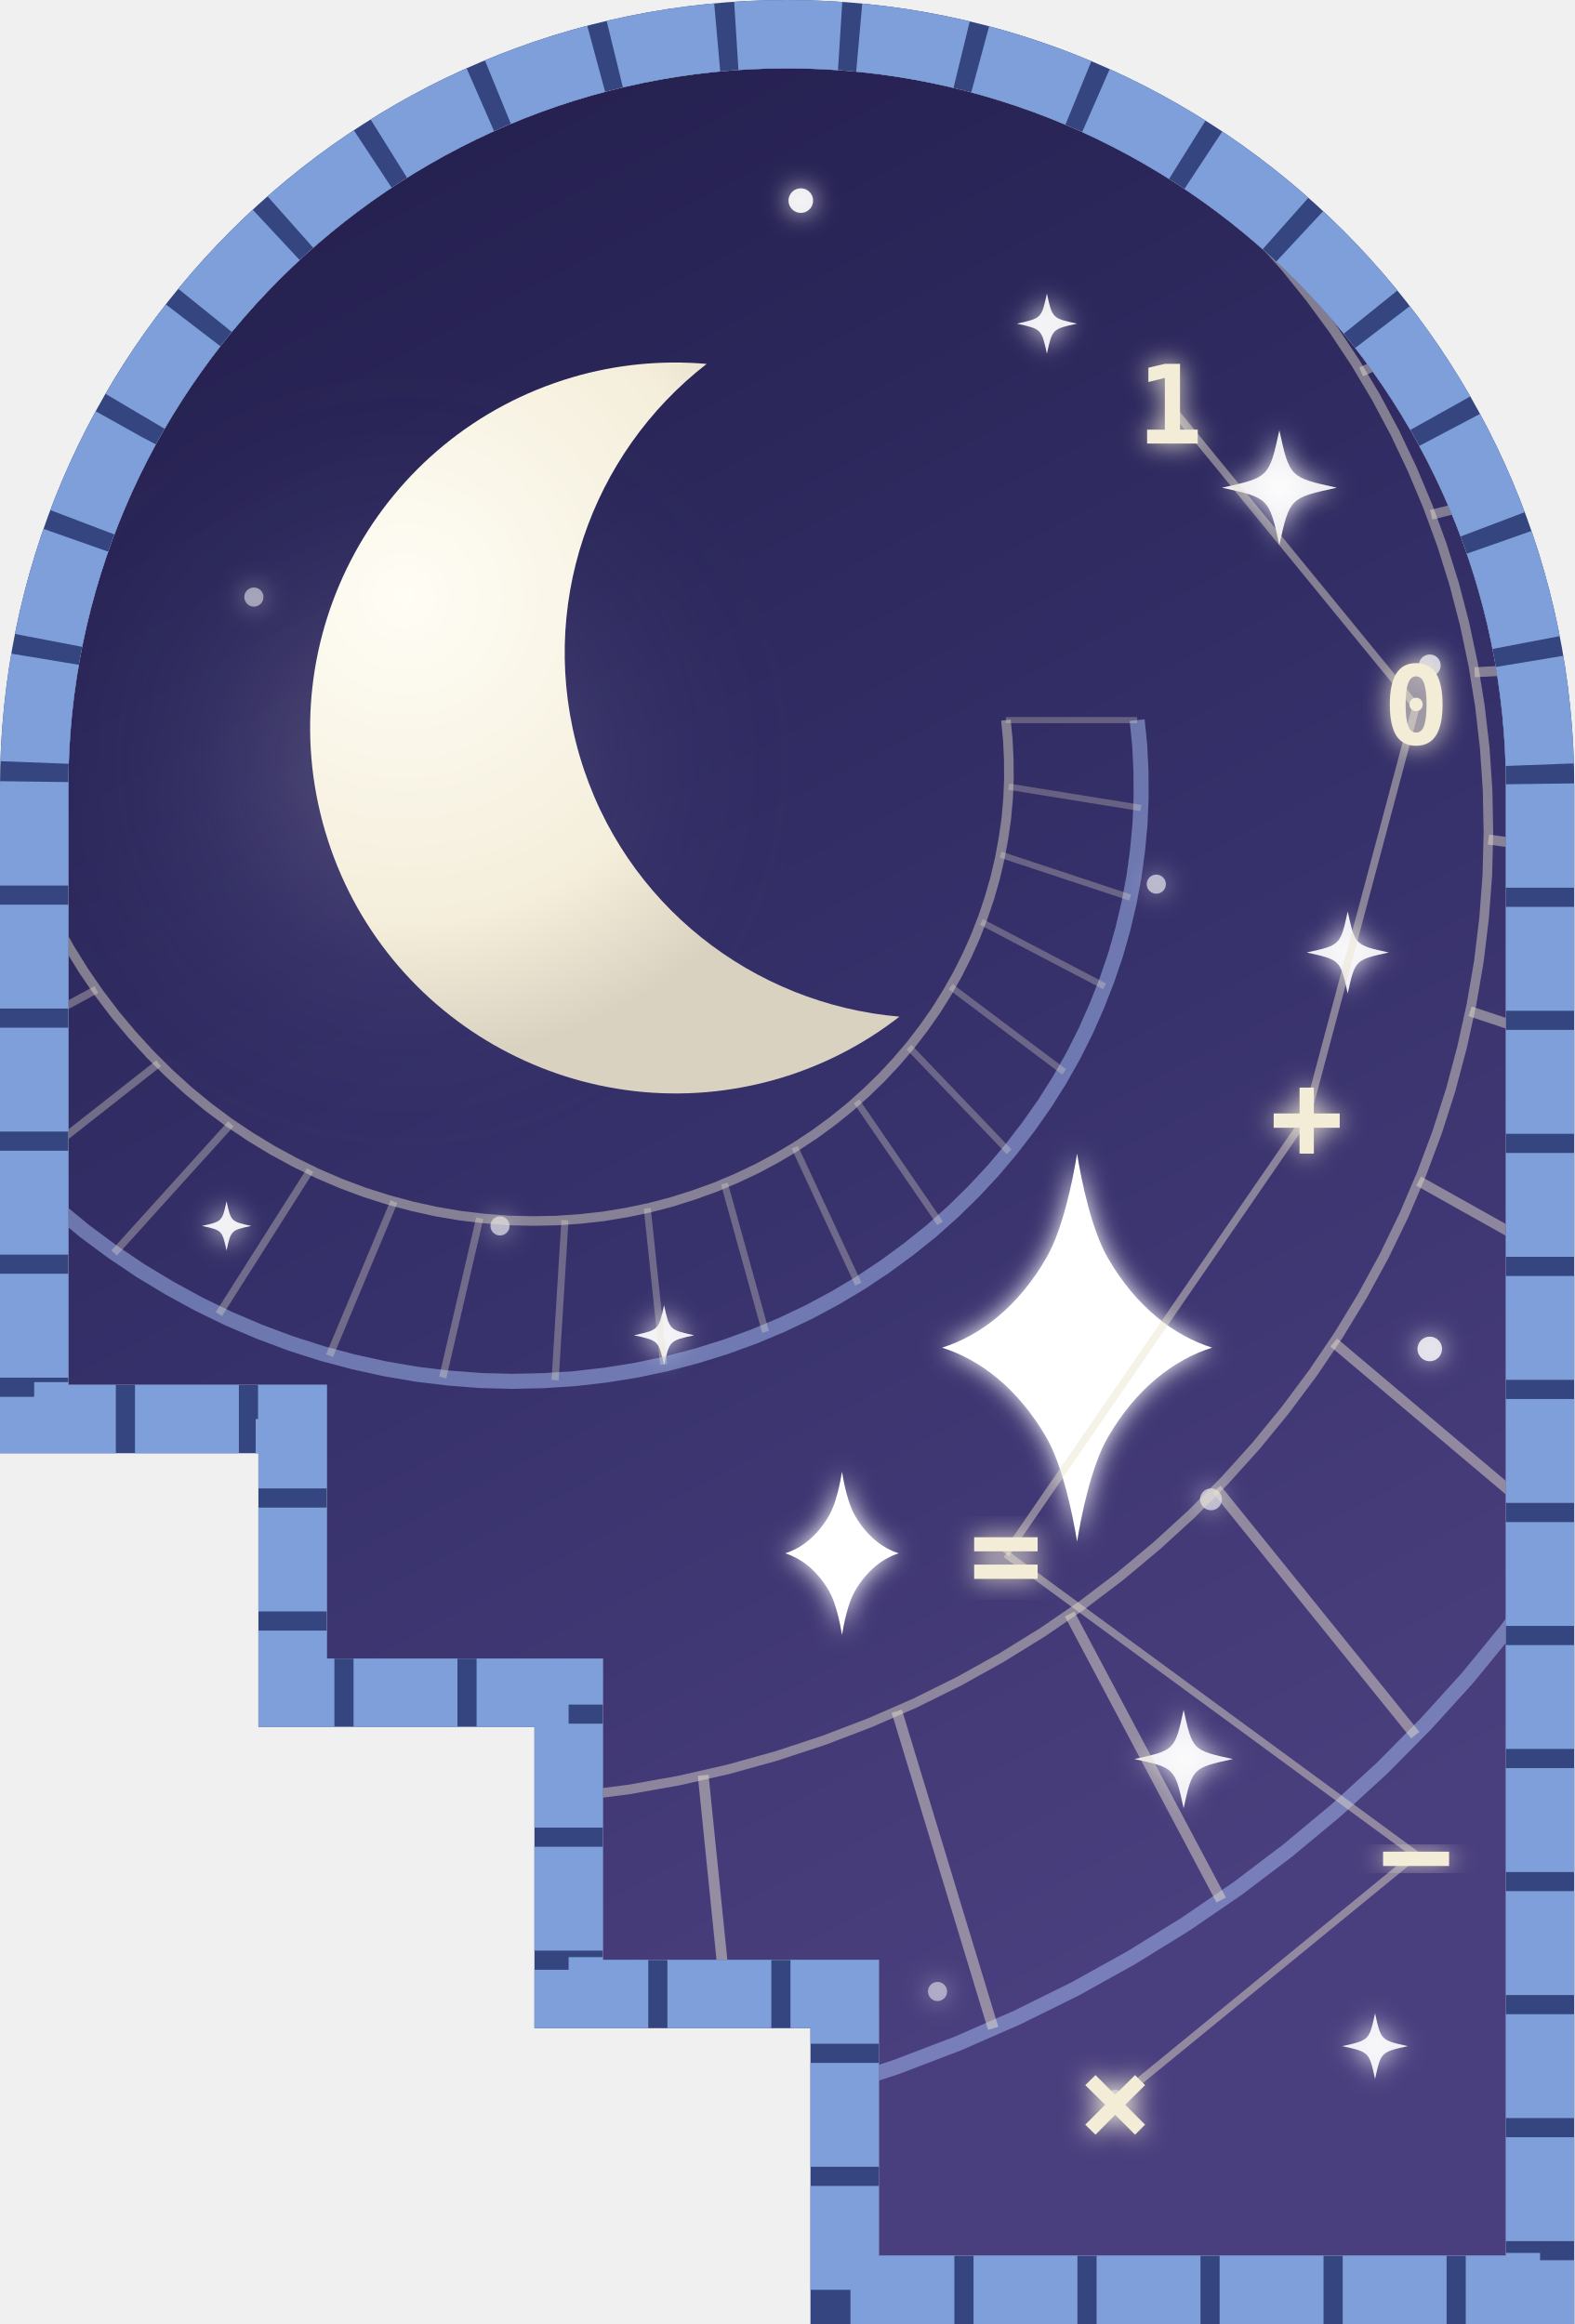
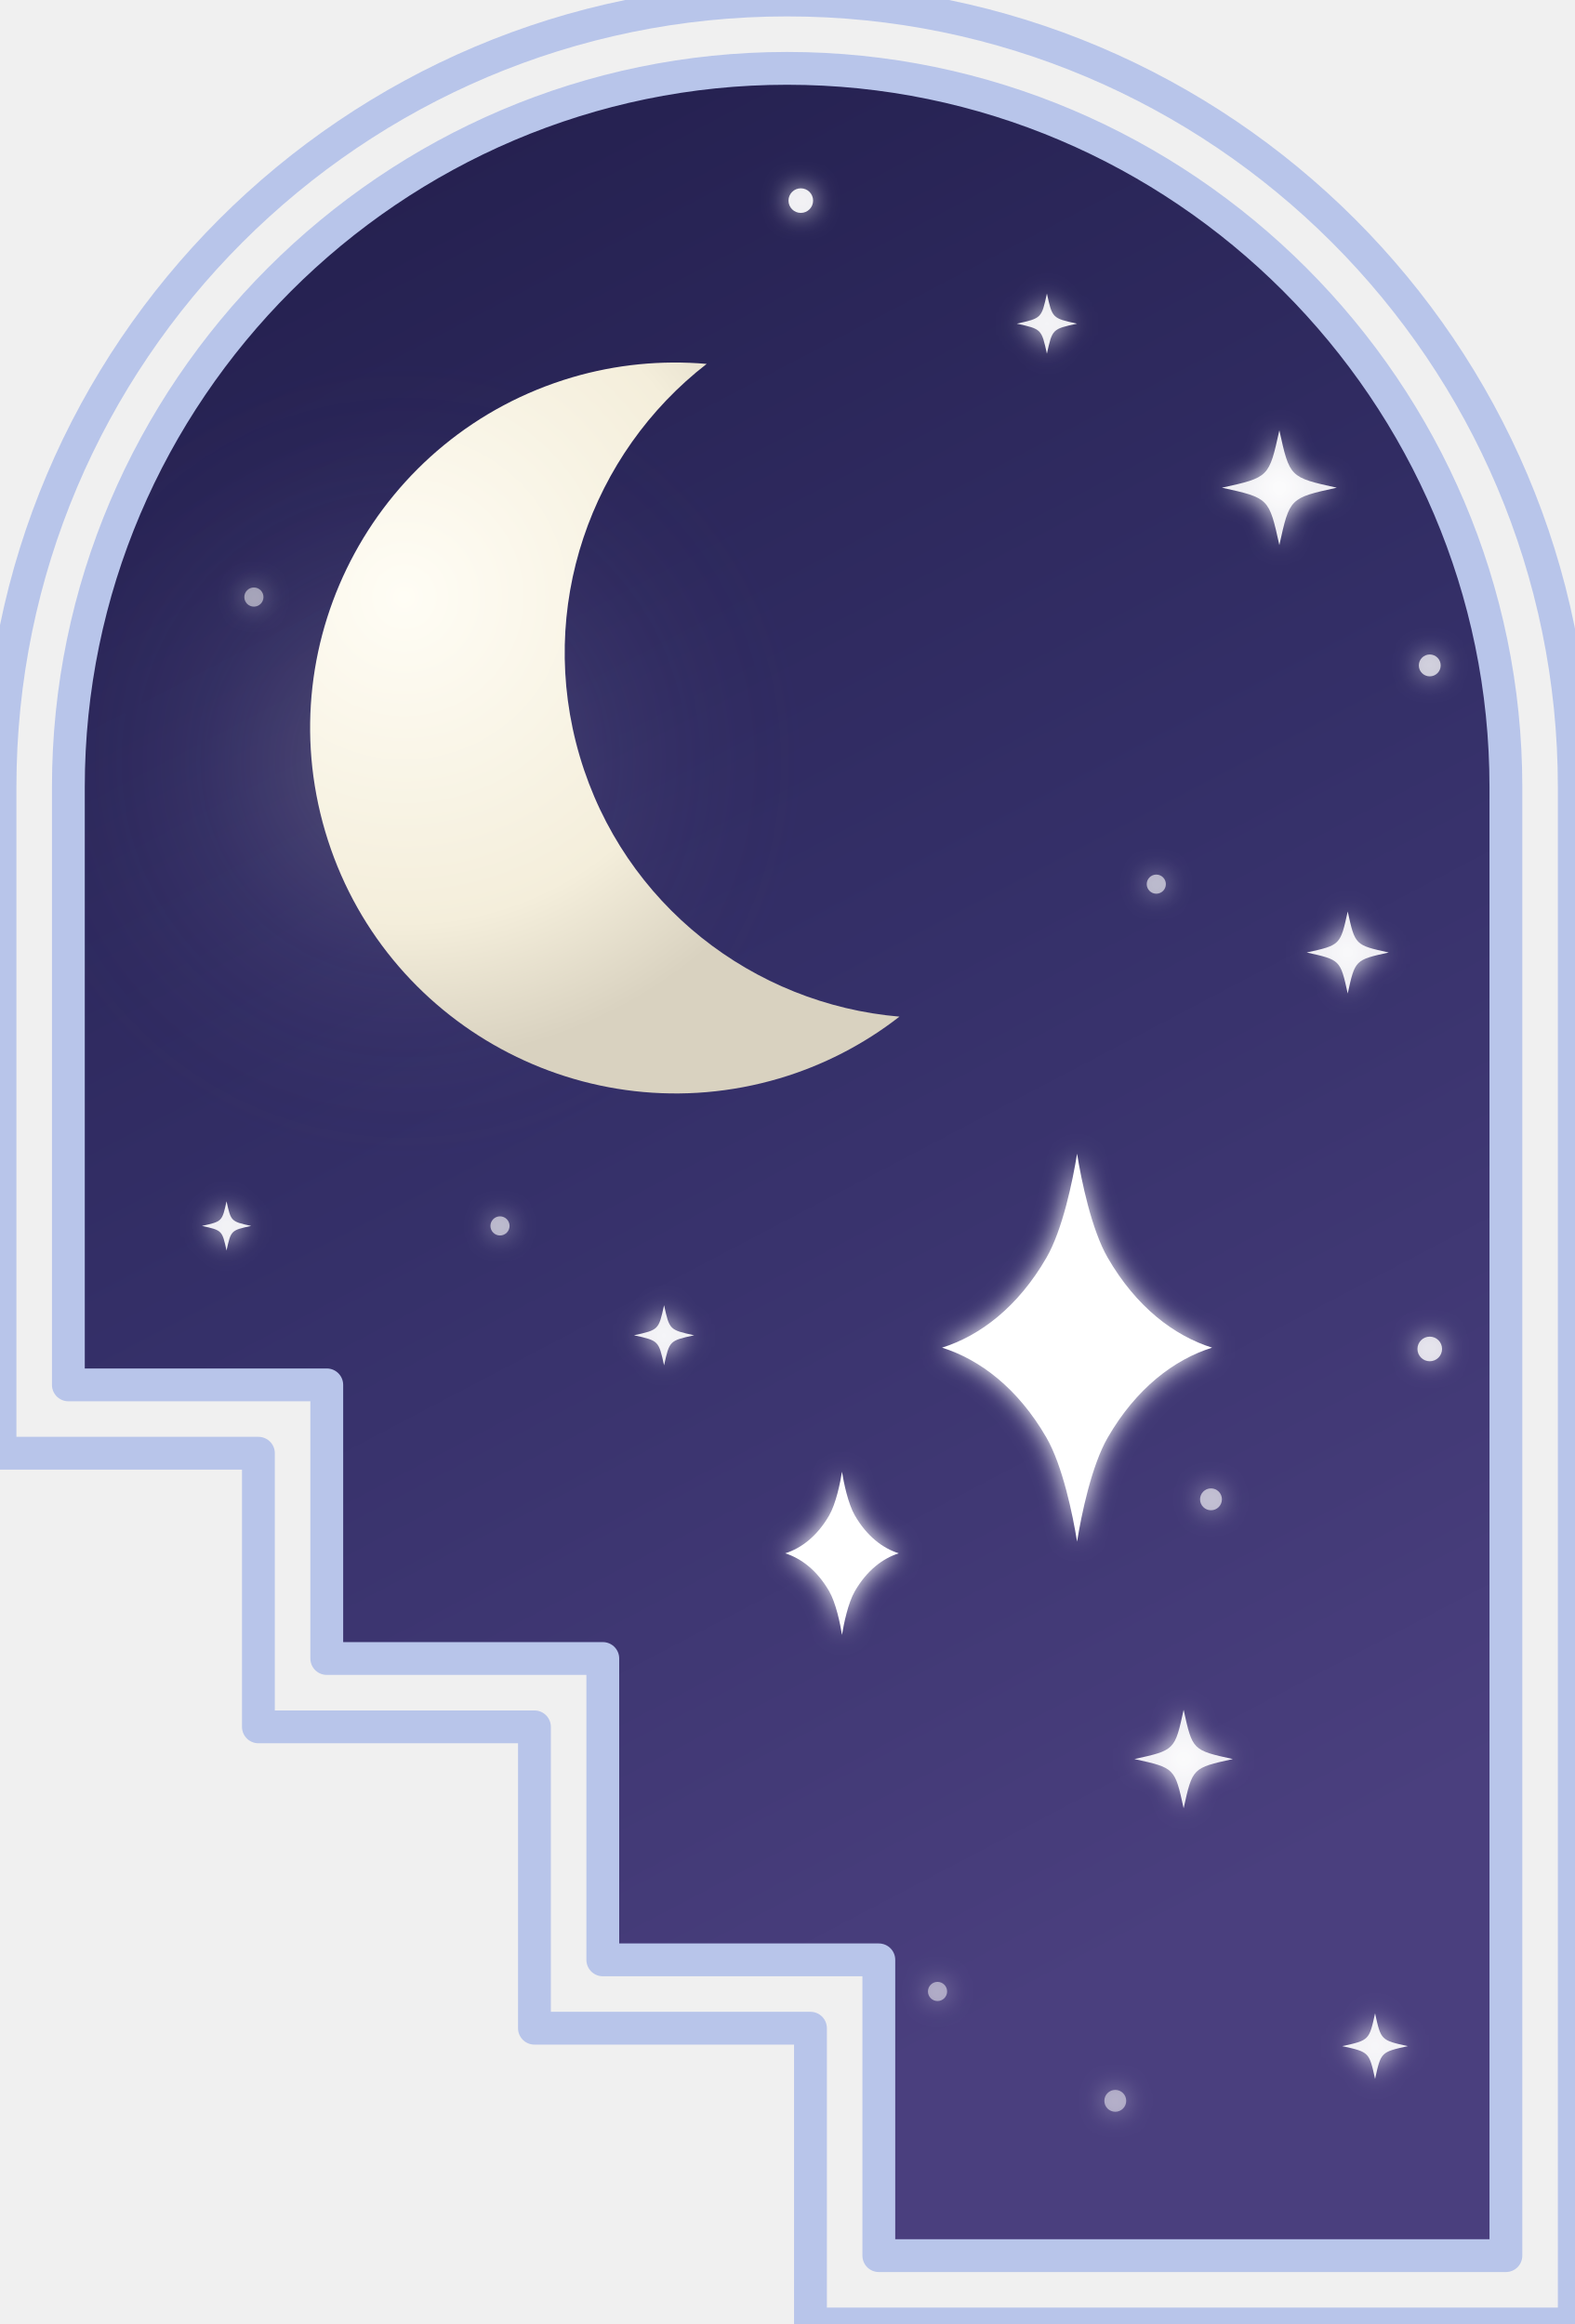
<svg xmlns="http://www.w3.org/2000/svg" viewBox="42.431 14.325 115.138 170">
  <defs>
    <clipPath id="b">
      <path d="M100 19.325c28.913 0 52.569 23.656 52.569 52.57v107.43h-45.862v-21.637H86.519v-22.044H66.33v-20.016H47.431V71.894c0-28.913 23.656-52.569 52.569-52.569m0-5c-31.744 0-57.569 25.826-57.569 57.57v48.733H61.33v20.016h20.189v22.044h20.188v21.637h55.862V71.894c0-31.744-25.825-57.569-57.569-57.569z" />
    </clipPath>
    <clipPath id="w">
      <path d="M100 19.325c-28.913 0-52.569 23.656-52.569 52.569v43.733H66.33v20.016h20.189v22.044h20.189v21.637h45.862V71.894c-.001-28.913-23.657-52.569-52.57-52.569z" />
    </clipPath>
    <linearGradient id="sky" x1="0" y1="0" x2="0.35" y2="1">
      <stop offset="0" stop-color="#211d4a" />
      <stop offset="0.55" stop-color="#353069" />
      <stop offset="1" stop-color="#4a3f7e" />
    </linearGradient>
    <radialGradient id="glow" cx="72" cy="70" r="30" gradientUnits="userSpaceOnUse">
      <stop offset="0" stop-color="#fff6dc" stop-opacity="0.2" />
      <stop offset="0.5" stop-color="#b9b3e6" stop-opacity="0.06" />
      <stop offset="1" stop-color="#353069" stop-opacity="0" />
    </radialGradient>
    <radialGradient id="moonshade" cx="72" cy="58" r="34" gradientUnits="userSpaceOnUse">
      <stop offset="0" stop-color="#fffdf5" />
      <stop offset="0.7" stop-color="#f4eedb" />
      <stop offset="1" stop-color="#d9d2c0" />
    </radialGradient>
    <filter id="glint" x="-50%" y="-50%" width="200%" height="200%">
      <feGaussianBlur stdDeviation="0.9" result="b" />
      <feMerge>
        <feMergeNode in="b" />
        <feMergeNode in="SourceGraphic" />
      </feMerge>
    </filter>
  </defs>
  <path d="M100 19.325c-28.913 0-52.569 23.656-52.569 52.569v43.733H66.33v20.016h20.189v22.044h20.189v21.637h45.862V71.894c-.001-28.913-23.657-52.569-52.57-52.569z" fill="url(#sky)" />
  <g clip-path="url(#w)">
    <circle cx="72" cy="70" r="30" fill="url(#glow)" />
    <g filter="url(#glint)">
      <path d="M136 45.8 C136.756 49.244 136.756 49.244 140.2 50 C136.756 50.756 136.756 50.756 136 54.2 C135.244 50.756 135.244 50.756 131.8 50 C135.244 49.244 135.244 49.244 136 45.8Z" fill="#FFFFFF" opacity="0.9" />
      <path d="M119 35.8 C119.396 37.604 119.396 37.604 121.2 38 C119.396 38.396 119.396 38.396 119 40.2 C118.604 38.396 118.604 38.396 116.8 38 C118.604 37.604 118.604 37.604 119 35.8Z" fill="#FFFFFF" opacity="0.9" />
      <path d="M141 81 C141.54 83.46 141.54 83.46 144 84 C141.54 84.54 141.54 84.54 141 87 C140.46 84.54 140.46 84.54 138 84 C140.46 83.46 140.46 83.46 141 81Z" fill="#FFFFFF" opacity="0.9" />
      <path d="M129 139.4 C129.648 142.352 129.648 142.352 132.6 143 C129.648 143.648 129.648 143.648 129 146.6 C128.352 143.648 128.352 143.648 125.4 143 C128.352 142.352 128.352 142.352 129 139.4Z" fill="#FFFFFF" opacity="0.9" />
      <path d="M143 161.6 C143.432 163.568 143.432 163.568 145.4 164 C143.432 164.432 143.432 164.432 143 166.4 C142.568 164.432 142.568 164.432 140.6 164 C142.568 163.568 142.568 163.568 143 161.6Z" fill="#FFFFFF" opacity="0.9" />
      <path d="M91 109.8 C91.396 111.604 91.396 111.604 93.2 112 C91.396 112.396 91.396 112.396 91 114.2 C90.604 112.396 90.604 112.396 88.8 112 C90.604 111.604 90.604 111.604 91 109.8Z" fill="#FFFFFF" opacity="0.9" />
      <path d="M59 102.2 C59.324 103.676 59.324 103.676 60.8 104 C59.324 104.324 59.324 104.324 59 105.8 C58.676 104.324 58.676 104.324 57.2 104 C58.676 103.676 58.676 103.676 59 102.2Z" fill="#FFFFFF" opacity="0.9" />
      <circle cx="101" cy="29" r="0.9" fill="#FFFFFF" opacity="0.9" />
      <circle cx="131" cy="124" r="0.8" fill="#FFFFFF" opacity="0.6" />
      <circle cx="147" cy="113" r="0.9" fill="#FFFFFF" opacity="0.8" />
      <circle cx="124" cy="168" r="0.8" fill="#FFFFFF" opacity="0.5" />
      <circle cx="79" cy="104" r="0.7" fill="#FFFFFF" opacity="0.6" />
      <circle cx="111" cy="160" r="0.7" fill="#FFFFFF" opacity="0.5" />
      <circle cx="147" cy="63" r="0.8" fill="#FFFFFF" opacity="0.7" />
      <circle cx="61" cy="58" r="0.7" fill="#FFFFFF" opacity="0.5" />
      <circle cx="127" cy="79" r="0.7" fill="#FFFFFF" opacity="0.6" />
      <path d="M104.954 125.181c-.497-.861-.807-2.366-.941-3.198-.134.832-.444 2.337-.941 3.198-.877 1.519-2.045 2.403-3.211 2.769 1.166.366 2.334 1.25 3.211 2.769.497.861.807 2.366.941 3.198.134-.832.444-2.337.941-3.198.877-1.519 2.045-2.403 3.211-2.769-1.166-.366-2.334-1.25-3.211-2.769z" fill="#FFFFFF" />
      <path d="M123.444 106.322c-1.182-2.048-1.92-5.627-2.238-7.604-.319 1.978-1.056 5.557-2.239 7.604-2.085 3.612-4.862 5.713-7.636 6.584 2.773.871 5.551 2.972 7.636 6.584 1.182 2.048 1.92 5.627 2.239 7.604.319-1.978 1.056-5.557 2.238-7.604 2.085-3.612 4.862-5.713 7.636-6.584-2.774-.871-5.551-2.973-7.636-6.584z" fill="#FFFFFF" />
    </g>
  </g>
-   <g clip-path="url(#w)">
-     <polyline points="116.00,67.00 116.14,68.42 116.21,69.86 116.22,71.30 116.16,72.75 116.03,74.21 115.82,75.66 115.55,77.12 115.21,78.57 114.80,80.00 114.32,81.43 113.77,82.84 113.15,84.23 112.46,85.60 111.70,86.94 110.88,88.25 109.99,89.52 109.03,90.77 108.01,91.97 106.93,93.13 105.79,94.24 104.59,95.31 103.34,96.32 102.03,97.28 100.67,98.18 99.26,99.02 97.81,99.80 96.31,100.51 94.77,101.16 93.19,101.73 91.58,102.24 89.94,102.67 88.27,103.02 86.57,103.30 84.85,103.49 83.12,103.61 81.37,103.64 79.61,103.60 77.85,103.46 76.08,103.25 74.32,102.95 72.56,102.56 70.81,102.09 69.08,101.54 67.37,100.90 65.67,100.17 64.01,99.36 62.37,98.47 60.77,97.50 59.20,96.45 57.68,95.32 56.21,94.11 54.79,92.82 53.42,91.46 52.11,90.03 50.86,88.54 49.67,86.97 48.55,85.34 47.51,83.66 46.54,81.91 45.65,80.11 44.84,78.26 44.11,76.36 43.47,74.42 42.92,72.44 42.47,70.43 42.10,68.38 41.83,66.31 41.65,64.21 41.58,62.10 41.60,59.97 41.73,57.83 41.96,55.69 42.29,53.55 42.72,51.42 43.26,49.29 43.89,47.19 44.64,45.10 45.48,43.04 46.43,41.01 47.47,39.01 48.62,37.05 49.86,35.14 51.20,33.28 52.64,31.47 54.17,29.73 55.78,28.04 57.49,26.43 59.28,24.89 61.15,23.43 63.09,22.05 65.12,20.75 67.21,19.54 69.37,18.43 71.59,17.42 73.88,16.50 76.21,15.69 78.60,14.99 81.03,14.39 83.50,13.91 86.00,13.55 88.53,13.30 91.09,13.16 93.66,13.15 96.25,13.27 98.84,13.50 101.44,13.86 104.03,14.34 106.61,14.95 109.17,15.68 111.71,16.54 114.22,17.52 116.70,18.63 119.13,19.86 121.52,21.21 123.86,22.67 126.13,24.26 128.35,25.96 130.49,27.78 132.56,29.70 134.54,31.73 136.44,33.87 138.24,36.10 139.95,38.43 141.56,40.86 143.06,43.37 144.44,45.96 145.71,48.63 146.86,51.37 147.89,54.18 148.79,57.06 149.55,59.98 150.18,62.96 150.67,65.98 151.02,69.04 151.23,72.13 151.29,75.25 151.21,78.38 150.97,81.52 150.59,84.67 150.05,87.81 149.36,90.94 148.53,94.06 147.54,97.15 146.40,100.20 145.11,103.22 143.67,106.19 142.08,109.11 140.35,111.96 138.47,114.74 136.45,117.45 134.30,120.08 132.01,122.62 129.59,125.06 127.04,127.39 124.37,129.62 121.59,131.73 118.69,133.72 115.68,135.58 112.57,137.31 109.36,138.90 106.06,140.34 102.68,141.63 99.22,142.77 95.70,143.75 92.10,144.57 88.46,145.22 84.76,145.70 81.03,146.01 77.26,146.15 73.47,146.10 69.66,145.88 65.85,145.48 62.04,144.89 58.24,144.12 54.45,143.16 50.70,142.02 46.98,140.70 43.30,139.20 39.68,137.51 36.12,135.65 32.64,133.61 29.23,131.39 25.92,129.00 22.70,126.44 19.59,123.72 16.59,120.84 13.71,117.80 10.97,114.62 8.36,111.28 5.90,107.81 3.59,104.21 1.44,100.48 -0.54,96.63 -2.35,92.67 -3.98,88.60 -5.42,84.44 -6.67,80.19 -7.73,75.86 -8.59,71.46 -9.24,67.00 -9.69,62.49 -9.92,57.93 -9.94,53.35 -9.74,48.74 -9.33,44.11 -8.69,39.49 -7.83,34.88 -6.74,30.28 -5.44,25.71 -3.91,21.19 -2.16,16.71 -0.19,12.30 2.00,7.96 4.40,3.71 7.02,-0.45 9.85,-4.51 12.88,-8.45 16.11,-12.27 19.54,-15.95 23.16,-19.49 26.97,-22.87 30.95,-26.09 35.10,-29.13 39.42,-31.99 43.89,-34.66 48.51,-37.13 53.27,-39.40 58.16,-41.45 63.16,-43.27 68.28,-44.87 73.50,-46.23 78.81,-47.35 84.19,-48.23 89.64,-48.86 95.15,-49.22 100.70,-49.33 106.28,-49.18 111.88,-48.76 117.48,-48.08 123.08,-47.13" fill="none" stroke="#E9E2CC" stroke-width="0.7" opacity="0.45" />
-     <polyline points="125.60,67.00 125.79,68.88 125.88,70.77 125.89,72.68 125.81,74.59 125.63,76.52 125.37,78.44 125.01,80.36 124.56,82.27 124.02,84.17 123.38,86.05 122.65,87.91 121.84,89.74 120.93,91.55 119.93,93.32 118.84,95.05 117.66,96.73 116.40,98.37 115.06,99.96 113.63,101.49 112.13,102.96 110.55,104.37 108.89,105.70 107.16,106.97 105.37,108.16 103.51,109.27 101.59,110.30 99.61,111.24 97.58,112.09 95.49,112.85 93.37,113.51 91.20,114.08 88.99,114.55 86.75,114.91 84.49,115.17 82.20,115.32 79.89,115.37 77.57,115.31 75.24,115.13 72.91,114.85 70.58,114.45 68.26,113.94 65.95,113.32 63.67,112.59 61.40,111.74 59.17,110.79 56.97,109.72 54.81,108.54 52.69,107.26 50.63,105.87 48.62,104.38 46.68,102.78 44.80,101.09 42.99,99.29 41.26,97.41 39.61,95.43 38.05,93.36 36.57,91.21 35.19,88.99 33.91,86.68 32.74,84.31 31.67,81.86 30.71,79.36 29.87,76.80 29.14,74.18 28.53,71.52 28.05,68.82 27.69,66.08 27.46,63.32 27.37,60.53 27.40,57.72 27.56,54.90 27.86,52.07 28.30,49.25 28.87,46.43 29.58,43.63 30.42,40.85 31.40,38.09 32.51,35.37 33.76,32.69 35.14,30.05 36.66,27.47 38.30,24.95 40.07,22.49 41.96,20.11 43.98,17.80 46.11,15.58 48.36,13.45 50.72,11.41 53.19,9.48 55.76,7.66 58.43,5.95 61.20,4.36 64.05,2.89 66.99,1.55 70.00,0.34 73.08,-0.73 76.23,-1.66 79.44,-2.44 82.70,-3.07 86.00,-3.56 89.34,-3.89 92.72,-4.06 96.12,-4.08 99.53,-3.93 102.95,-3.62 106.38,-3.15 109.80,-2.51 113.20,-1.71 116.59,-0.74 119.94,0.39 123.25,1.69 126.52,3.15 129.74,4.77 132.89,6.55 135.97,8.49 138.98,10.58 141.90,12.83 144.73,15.23 147.45,17.77 150.07,20.45 152.58,23.27 154.96,26.22 157.22,29.29 159.34,32.49 161.32,35.80 163.15,39.23 164.82,42.75 166.34,46.37 167.69,50.08 168.88,53.87 169.89,57.74 170.72,61.67 171.37,65.66 171.83,69.70 172.10,73.78 172.18,77.89 172.07,82.02 171.76,86.17 171.25,90.32 170.55,94.47 169.64,98.61 168.54,102.72 167.23,106.79 165.72,110.83 164.02,114.81 162.12,118.73 160.02,122.58 157.74,126.35 155.26,130.02 152.60,133.60 149.76,137.07 146.73,140.41 143.54,143.64 140.18,146.72 136.65,149.66 132.97,152.45 129.15,155.07 125.17,157.53 121.07,159.81 116.84,161.90 112.48,163.81 108.02,165.51 103.46,167.02 98.80,168.31 94.06,169.39 89.24,170.25 84.37,170.89 79.44,171.30 74.47,171.48 69.46,171.42 64.44,171.12 59.40,170.59 54.37,169.81 49.35,168.79 44.36,167.53 39.40,166.03 34.49,164.29 29.64,162.30 24.86,160.08 20.16,157.61 15.56,154.92 11.07,151.99 6.69,148.84 2.44,145.47 -1.67,141.87 -5.62,138.07 -9.42,134.06 -13.04,129.85 -16.48,125.46 -19.73,120.87 -22.78,116.12 -25.61,111.19 -28.23,106.11 -30.62,100.88 -32.77,95.51 -34.67,90.02 -36.33,84.41 -37.73,78.70 -38.86,72.89 -39.72,67.00 -40.31,61.04 -40.62,55.03 -40.64,48.98 -40.38,42.89 -39.83,36.79 -38.99,30.69 -37.85,24.60 -36.42,18.53 -34.70,12.50 -32.68,6.53 -30.37,0.62 -27.77,-5.20 -24.88,-10.93 -21.71,-16.55 -18.25,-22.04 -14.52,-27.40 -10.52,-32.60 -6.25,-37.64 -1.73,-42.50 3.05,-47.17 8.07,-51.63 13.33,-55.88 18.81,-59.90 24.51,-63.67 30.41,-67.20 36.51,-70.46 42.79,-73.45 49.25,-76.15 55.86,-78.56 62.61,-80.67 69.50,-82.47 76.50,-83.95 83.61,-85.10 90.81,-85.93 98.07,-86.42 105.40,-86.56 112.77,-86.36 120.16,-85.81 127.56,-84.91 134.95,-83.65" fill="none" stroke="#9DB3EA" stroke-width="1.1" opacity="0.55" />
-     <line x1="116.00" y1="67.00" x2="125.60" y2="67.00" stroke="#E9E2CC" stroke-width="0.45" opacity="0.28" />
-     <line x1="116.20" y1="71.87" x2="125.87" y2="73.43" stroke="#E9E2CC" stroke-width="0.46" opacity="0.28" />
-     <line x1="115.61" y1="76.84" x2="125.09" y2="79.98" stroke="#E9E2CC" stroke-width="0.46" opacity="0.29" />
-     <line x1="114.20" y1="81.76" x2="123.22" y2="86.48" stroke="#E9E2CC" stroke-width="0.47" opacity="0.29" />
-     <line x1="111.96" y1="86.50" x2="120.26" y2="92.74" stroke="#E9E2CC" stroke-width="0.48" opacity="0.30" />
-     <line x1="108.91" y1="90.92" x2="116.24" y2="98.58" stroke="#E9E2CC" stroke-width="0.49" opacity="0.30" />
-     <line x1="105.08" y1="94.89" x2="111.19" y2="103.81" stroke="#E9E2CC" stroke-width="0.49" opacity="0.31" />
-     <line x1="100.56" y1="98.25" x2="105.21" y2="108.26" stroke="#E9E2CC" stroke-width="0.50" opacity="0.31" />
-     <line x1="95.41" y1="100.90" x2="98.42" y2="111.75" stroke="#E9E2CC" stroke-width="0.51" opacity="0.31" />
-     <line x1="89.77" y1="102.71" x2="90.97" y2="114.13" stroke="#E9E2CC" stroke-width="0.51" opacity="0.32" />
-     <line x1="83.75" y1="103.58" x2="83.03" y2="115.28" stroke="#E9E2CC" stroke-width="0.52" opacity="0.32" />
-     <line x1="77.52" y1="103.43" x2="74.81" y2="115.09" stroke="#E9E2CC" stroke-width="0.53" opacity="0.33" />
-     <line x1="71.25" y1="102.22" x2="66.53" y2="113.49" stroke="#E9E2CC" stroke-width="0.54" opacity="0.33" />
-     <line x1="65.12" y1="99.92" x2="58.44" y2="110.45" stroke="#E9E2CC" stroke-width="0.54" opacity="0.34" />
-     <line x1="59.32" y1="96.53" x2="50.78" y2="105.98" stroke="#E9E2CC" stroke-width="0.55" opacity="0.34" />
-     <line x1="54.04" y1="92.10" x2="43.82" y2="100.14" stroke="#E9E2CC" stroke-width="0.56" opacity="0.35" />
-     <line x1="49.48" y1="86.71" x2="37.80" y2="93.02" stroke="#E9E2CC" stroke-width="0.57" opacity="0.35" />
-     <line x1="45.82" y1="80.46" x2="32.96" y2="84.77" stroke="#E9E2CC" stroke-width="0.57" opacity="0.35" />
-     <line x1="43.21" y1="73.50" x2="29.51" y2="75.58" stroke="#E9E2CC" stroke-width="0.58" opacity="0.36" />
-     <line x1="41.80" y1="66.01" x2="27.65" y2="65.69" stroke="#E9E2CC" stroke-width="0.59" opacity="0.36" />
-     <line x1="41.70" y1="58.18" x2="27.53" y2="55.36" stroke="#E9E2CC" stroke-width="0.60" opacity="0.37" />
-     <line x1="43.00" y1="50.26" x2="29.24" y2="44.91" stroke="#E9E2CC" stroke-width="0.61" opacity="0.37" />
-     <line x1="45.72" y1="42.49" x2="32.84" y2="34.64" stroke="#E9E2CC" stroke-width="0.61" opacity="0.38" />
-     <line x1="49.88" y1="35.12" x2="38.32" y2="24.92" stroke="#E9E2CC" stroke-width="0.62" opacity="0.38" />
-     <line x1="55.40" y1="28.43" x2="45.61" y2="16.09" stroke="#E9E2CC" stroke-width="0.63" opacity="0.39" />
-     <line x1="62.19" y1="22.67" x2="54.57" y2="8.48" stroke="#E9E2CC" stroke-width="0.64" opacity="0.39" />
-     <line x1="70.11" y1="18.08" x2="65.02" y2="2.43" stroke="#E9E2CC" stroke-width="0.64" opacity="0.40" />
-     <line x1="78.94" y1="14.90" x2="76.68" y2="-1.77" stroke="#E9E2CC" stroke-width="0.65" opacity="0.40" />
-     <line x1="88.45" y1="13.30" x2="89.23" y2="-3.88" stroke="#E9E2CC" stroke-width="0.66" opacity="0.41" />
-     <line x1="98.35" y1="13.45" x2="102.30" y2="-3.69" stroke="#E9E2CC" stroke-width="0.67" opacity="0.41" />
-     <line x1="108.32" y1="15.42" x2="115.46" y2="-1.08" stroke="#E9E2CC" stroke-width="0.68" opacity="0.42" />
-     <line x1="118.02" y1="19.28" x2="128.27" y2="4.01" stroke="#E9E2CC" stroke-width="0.68" opacity="0.42" />
-     <line x1="127.11" y1="24.99" x2="140.26" y2="11.54" stroke="#E9E2CC" stroke-width="0.69" opacity="0.43" />
-     <line x1="135.21" y1="32.46" x2="150.95" y2="21.40" stroke="#E9E2CC" stroke-width="0.70" opacity="0.43" />
-     <line x1="141.98" y1="41.53" x2="159.89" y2="33.38" stroke="#E9E2CC" stroke-width="0.71" opacity="0.44" />
-     <line x1="147.10" y1="51.98" x2="166.65" y2="47.17" stroke="#E9E2CC" stroke-width="0.72" opacity="0.44" />
-     <line x1="150.28" y1="63.50" x2="170.85" y2="62.38" stroke="#E9E2CC" stroke-width="0.73" opacity="0.45" />
-     <line x1="151.29" y1="75.74" x2="172.18" y2="78.54" stroke="#E9E2CC" stroke-width="0.73" opacity="0.45" />
-     <line x1="149.95" y1="88.30" x2="170.42" y2="95.12" stroke="#E9E2CC" stroke-width="0.74" opacity="0.46" />
-     <line x1="146.19" y1="100.72" x2="165.45" y2="111.51" stroke="#E9E2CC" stroke-width="0.75" opacity="0.46" />
-     <line x1="139.98" y1="112.53" x2="157.25" y2="127.10" stroke="#E9E2CC" stroke-width="0.76" opacity="0.47" />
-     <line x1="131.41" y1="123.25" x2="145.94" y2="141.25" stroke="#E9E2CC" stroke-width="0.77" opacity="0.47" />
-     <line x1="120.66" y1="132.39" x2="131.75" y2="153.31" stroke="#E9E2CC" stroke-width="0.78" opacity="0.48" />
-     <line x1="108.02" y1="139.50" x2="115.07" y2="162.70" stroke="#E9E2CC" stroke-width="0.78" opacity="0.48" />
-     <line x1="93.86" y1="144.19" x2="96.37" y2="168.89" stroke="#E9E2CC" stroke-width="0.79" opacity="0.49" />
-     <line x1="78.64" y1="146.12" x2="76.28" y2="171.44" stroke="#E9E2CC" stroke-width="0.80" opacity="0.49" />
-     <line x1="62.89" y1="145.03" x2="55.49" y2="170.01" stroke="#E9E2CC" stroke-width="0.81" opacity="0.50" />
-     <line x1="47.21" y1="140.79" x2="34.80" y2="164.40" stroke="#E9E2CC" stroke-width="0.82" opacity="0.50" />
-     <line x1="32.25" y1="133.36" x2="15.05" y2="154.60" stroke="#E9E2CC" stroke-width="0.83" opacity="0.51" />
-     <line x1="18.65" y1="122.85" x2="-2.91" y2="140.72" stroke="#E9E2CC" stroke-width="0.84" opacity="0.51" />
-     <line x1="7.05" y1="109.48" x2="-18.21" y2="123.08" stroke="#E9E2CC" stroke-width="0.84" opacity="0.52" />
-     <line x1="-1.92" y1="93.64" x2="-30.06" y2="102.16" stroke="#E9E2CC" stroke-width="0.85" opacity="0.52" />
-     <line x1="-7.74" y1="75.82" x2="-37.74" y2="78.64" stroke="#E9E2CC" stroke-width="0.86" opacity="0.53" />
-     <line x1="-9.95" y1="56.65" x2="-40.65" y2="53.34" stroke="#E9E2CC" stroke-width="0.87" opacity="0.53" />
-     <line x1="-8.22" y1="36.86" x2="-38.38" y2="27.22" stroke="#E9E2CC" stroke-width="0.88" opacity="0.54" />
-     <line x1="-2.38" y1="17.26" x2="-30.67" y2="1.34" stroke="#E9E2CC" stroke-width="0.89" opacity="0.54" />
-     <line x1="7.59" y1="-1.30" x2="-17.51" y2="-23.15" stroke="#E9E2CC" stroke-width="0.90" opacity="0.55" />
-     <line x1="21.52" y1="-17.93" x2="0.88" y2="-45.10" stroke="#E9E2CC" stroke-width="0.91" opacity="0.55" />
-     <line x1="39.06" y1="-31.77" x2="24.04" y2="-63.37" stroke="#E9E2CC" stroke-width="0.92" opacity="0.56" />
-     <line x1="59.66" y1="-42.02" x2="51.24" y2="-76.91" stroke="#E9E2CC" stroke-width="0.93" opacity="0.57" />
-     <line x1="82.61" y1="-48.00" x2="81.53" y2="-84.80" stroke="#E9E2CC" stroke-width="0.93" opacity="0.57" />
-     <line x1="107.02" y1="-49.14" x2="113.74" y2="-86.31" stroke="#E9E2CC" stroke-width="0.94" opacity="0.58" />
-   </g>
-   <g clip-path="url(#w)">
-     <line x1="128" y1="44" x2="146" y2="66" stroke="#E9E2CC" stroke-width=".55" opacity=".45" />
-     <line x1="146" y1="66" x2="138" y2="96" stroke="#E9E2CC" stroke-width=".55" opacity=".45" />
-     <line x1="138" y1="96" x2="116" y2="128" stroke="#E9E2CC" stroke-width=".55" opacity=".45" />
-     <line x1="116" y1="128" x2="146" y2="150" stroke="#E9E2CC" stroke-width=".55" opacity=".45" />
-     <line x1="146" y1="150" x2="124" y2="168" stroke="#E9E2CC" stroke-width=".55" opacity=".45" />
-     <text x="128" y="44" font-family="Menlo, Consolas, monospace" font-size="8" font-weight="700" fill="#F3ECD6" text-anchor="middle" dominant-baseline="central" filter="url(#glint)">1</text>
-     <text x="146" y="66" font-family="Menlo, Consolas, monospace" font-size="8" font-weight="700" fill="#F3ECD6" text-anchor="middle" dominant-baseline="central" filter="url(#glint)">0</text>
-     <text x="138" y="96" font-family="Menlo, Consolas, monospace" font-size="9" font-weight="700" fill="#F3ECD6" text-anchor="middle" dominant-baseline="central" filter="url(#glint)">+</text>
-     <text x="116" y="128" font-family="Menlo, Consolas, monospace" font-size="9" font-weight="700" fill="#F3ECD6" text-anchor="middle" dominant-baseline="central" filter="url(#glint)">=</text>
-     <text x="146" y="150" font-family="Menlo, Consolas, monospace" font-size="9" font-weight="700" fill="#F3ECD6" text-anchor="middle" dominant-baseline="central" filter="url(#glint)">−</text>
-     <text x="124" y="168" font-family="Menlo, Consolas, monospace" font-size="9" font-weight="700" fill="#F3ECD6" text-anchor="middle" dominant-baseline="central" filter="url(#glint)">×</text>
-   </g>
  <path d="M84.831 69.642c-3.211-10.874.831-22.147 9.284-28.697a26.628 26.628 0 00-9.831.98c-14.162 4.182-22.252 19.053-18.07 33.215 4.182 14.162 19.053 22.252 33.215 18.07a26.604 26.604 0 008.786-4.518c-10.656-.908-20.173-8.176-23.384-19.05z" fill="url(#moonshade)" />
-   <path d="M100 19.325c28.913 0 52.569 23.656 52.569 52.57v107.43h-45.862v-21.637H86.519v-22.044H66.33v-20.016H47.431V71.894c0-28.913 23.656-52.569 52.569-52.569m0-5c-31.744 0-57.569 25.826-57.569 57.57v48.733H61.33v20.016h20.189v22.044h20.188v21.637h55.862V71.894c0-31.744-25.825-57.569-57.569-57.569z" fill="#34457F" />
-   <g clip-path="url(#b)">
-     <path d="M104.207 181.825 V160.188 H84.019 V138.144 H63.83 V118.128 H44.931 V71.894 A55.069 55.069 0 0 1 155.069 71.894 V181.825 Z" fill="none" stroke="#7E9FDA" stroke-width="5.4" stroke-dasharray="7.6 1.4" stroke-linejoin="miter" />
-   </g>
+   <path d="M100 19.325c28.913 0 52.569 23.656 52.569 52.57v107.43h-45.862v-21.637H86.519v-22.044H66.33v-20.016H47.431V71.894c0-28.913 23.656-52.569 52.569-52.569m0-5c-31.744 0-57.569 25.826-57.569 57.57v48.733H61.33v20.016h20.189v22.044h20.188v21.637h55.862V71.894c0-31.744-25.825-57.569-57.569-57.569z" fill="none" stroke="#b8c5ea" stroke-width="2.4" stroke-linejoin="round" />
</svg>
